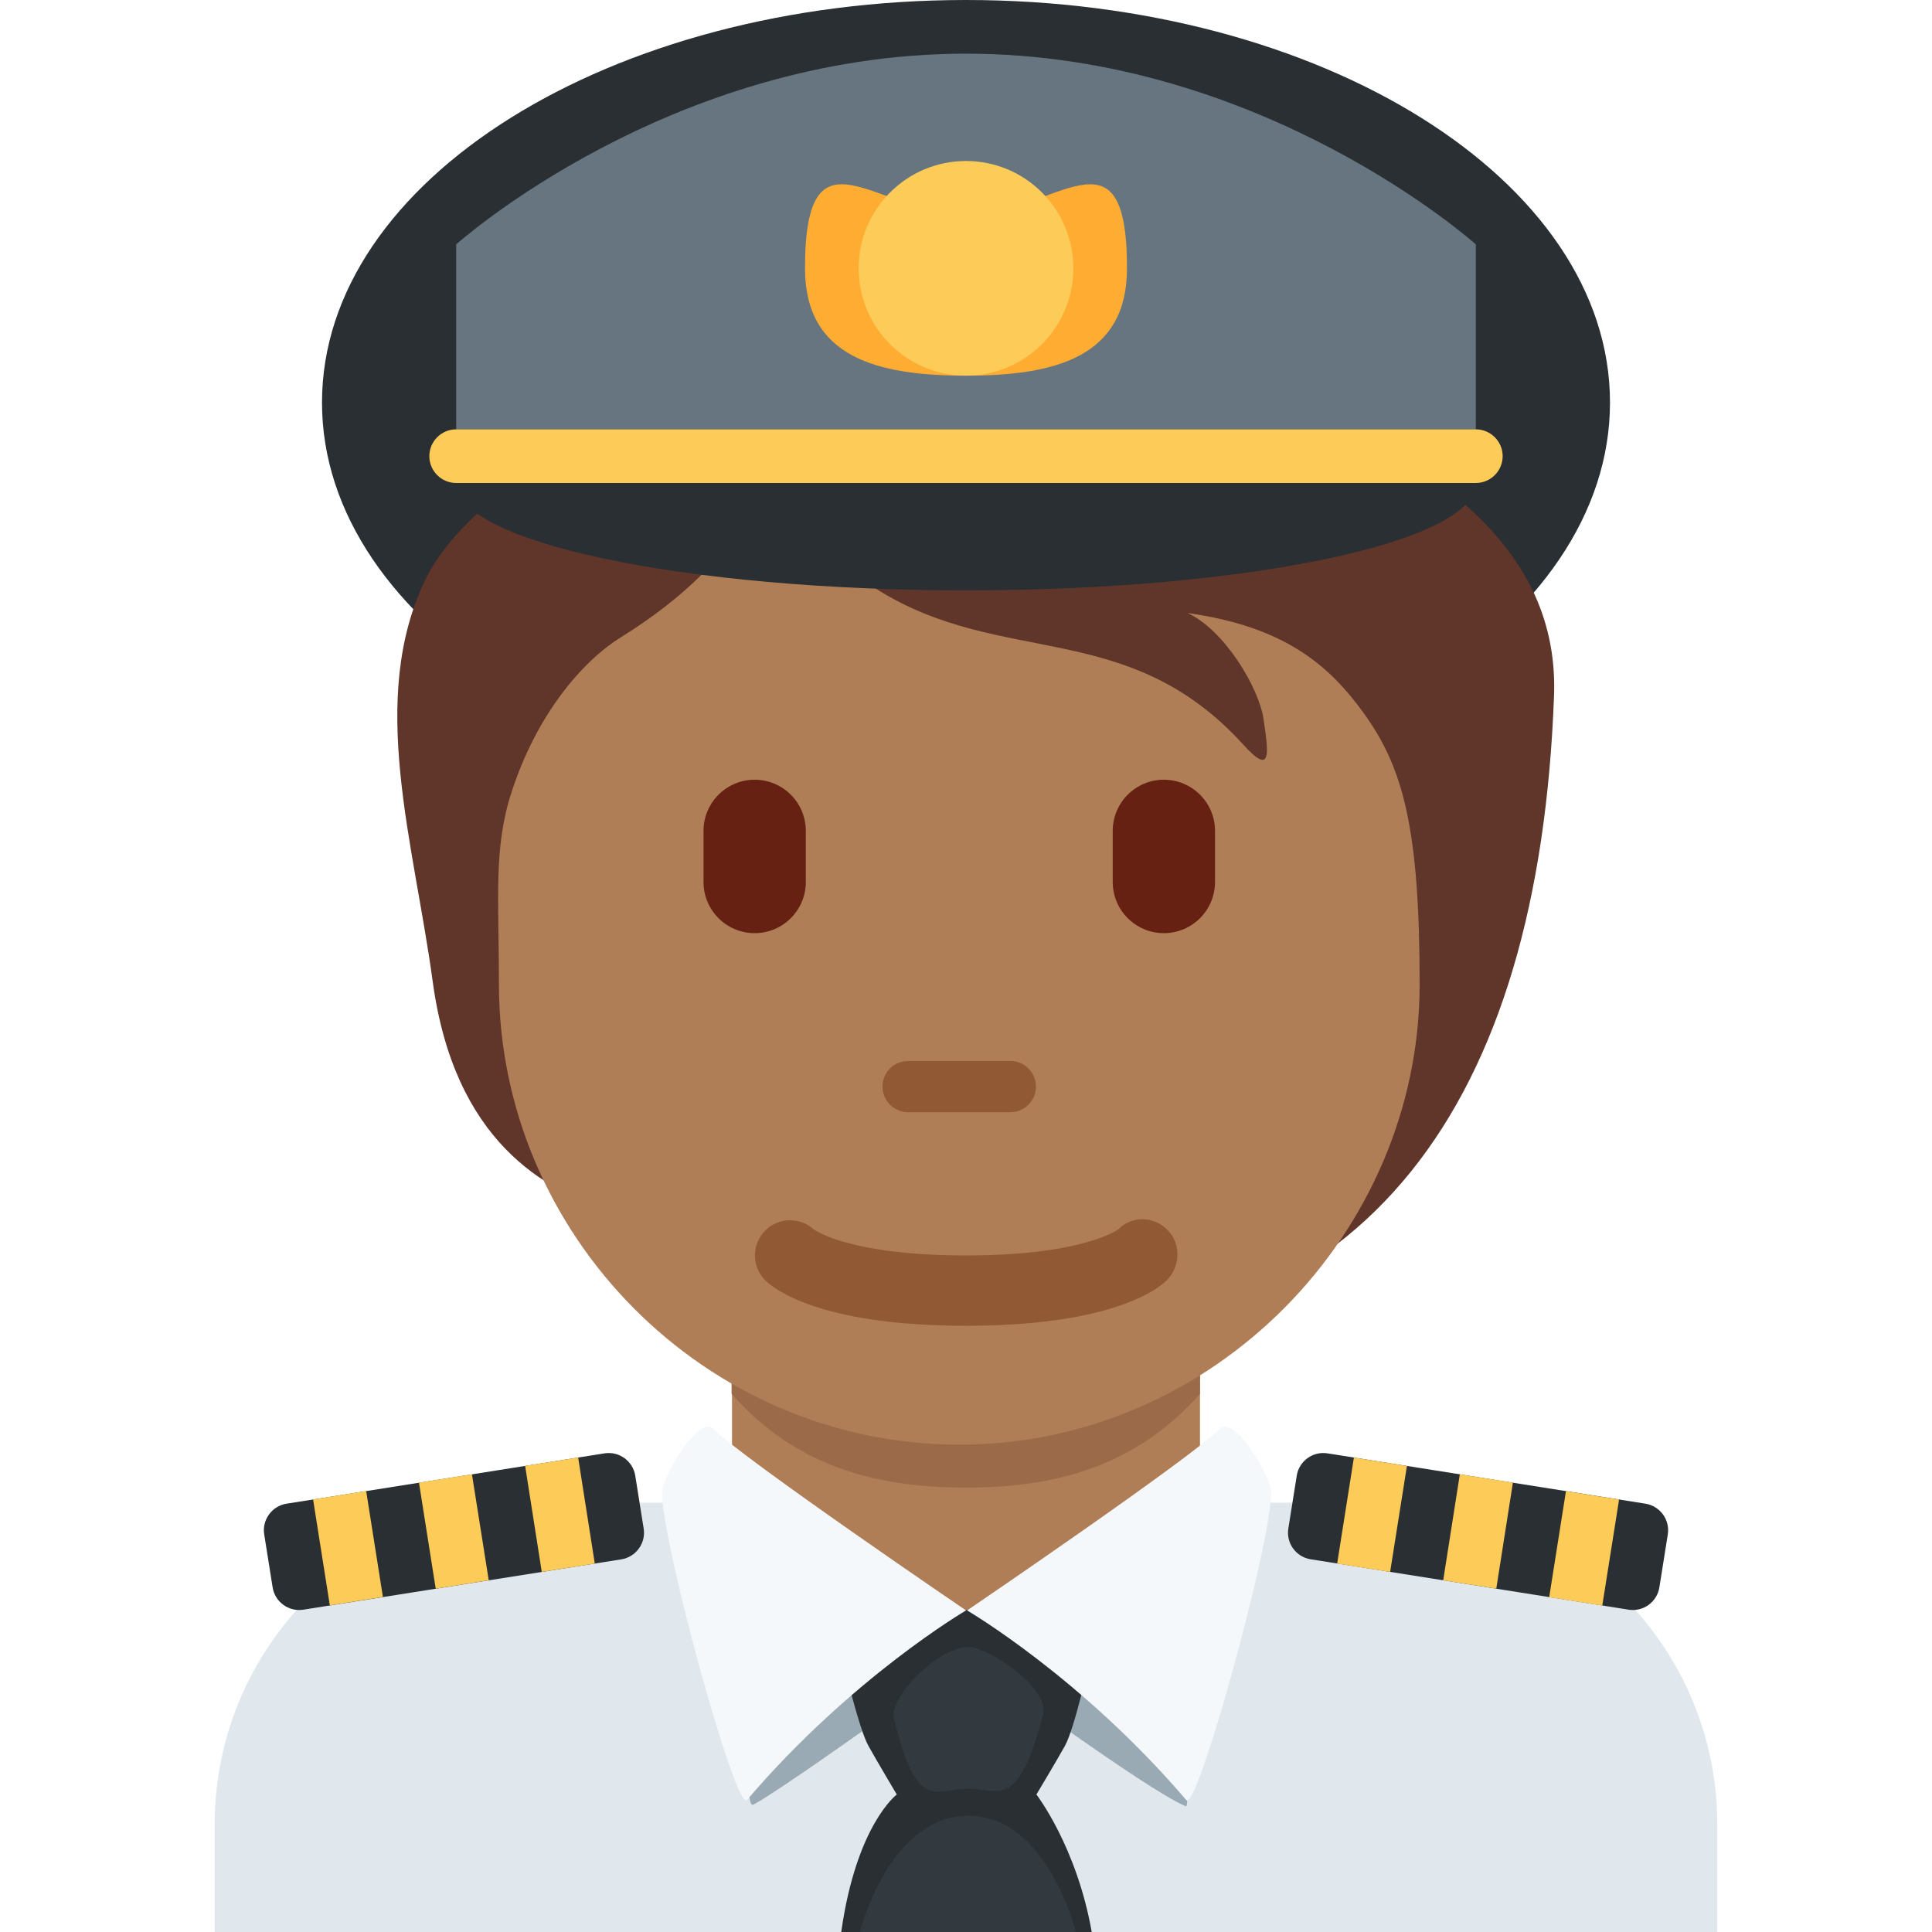
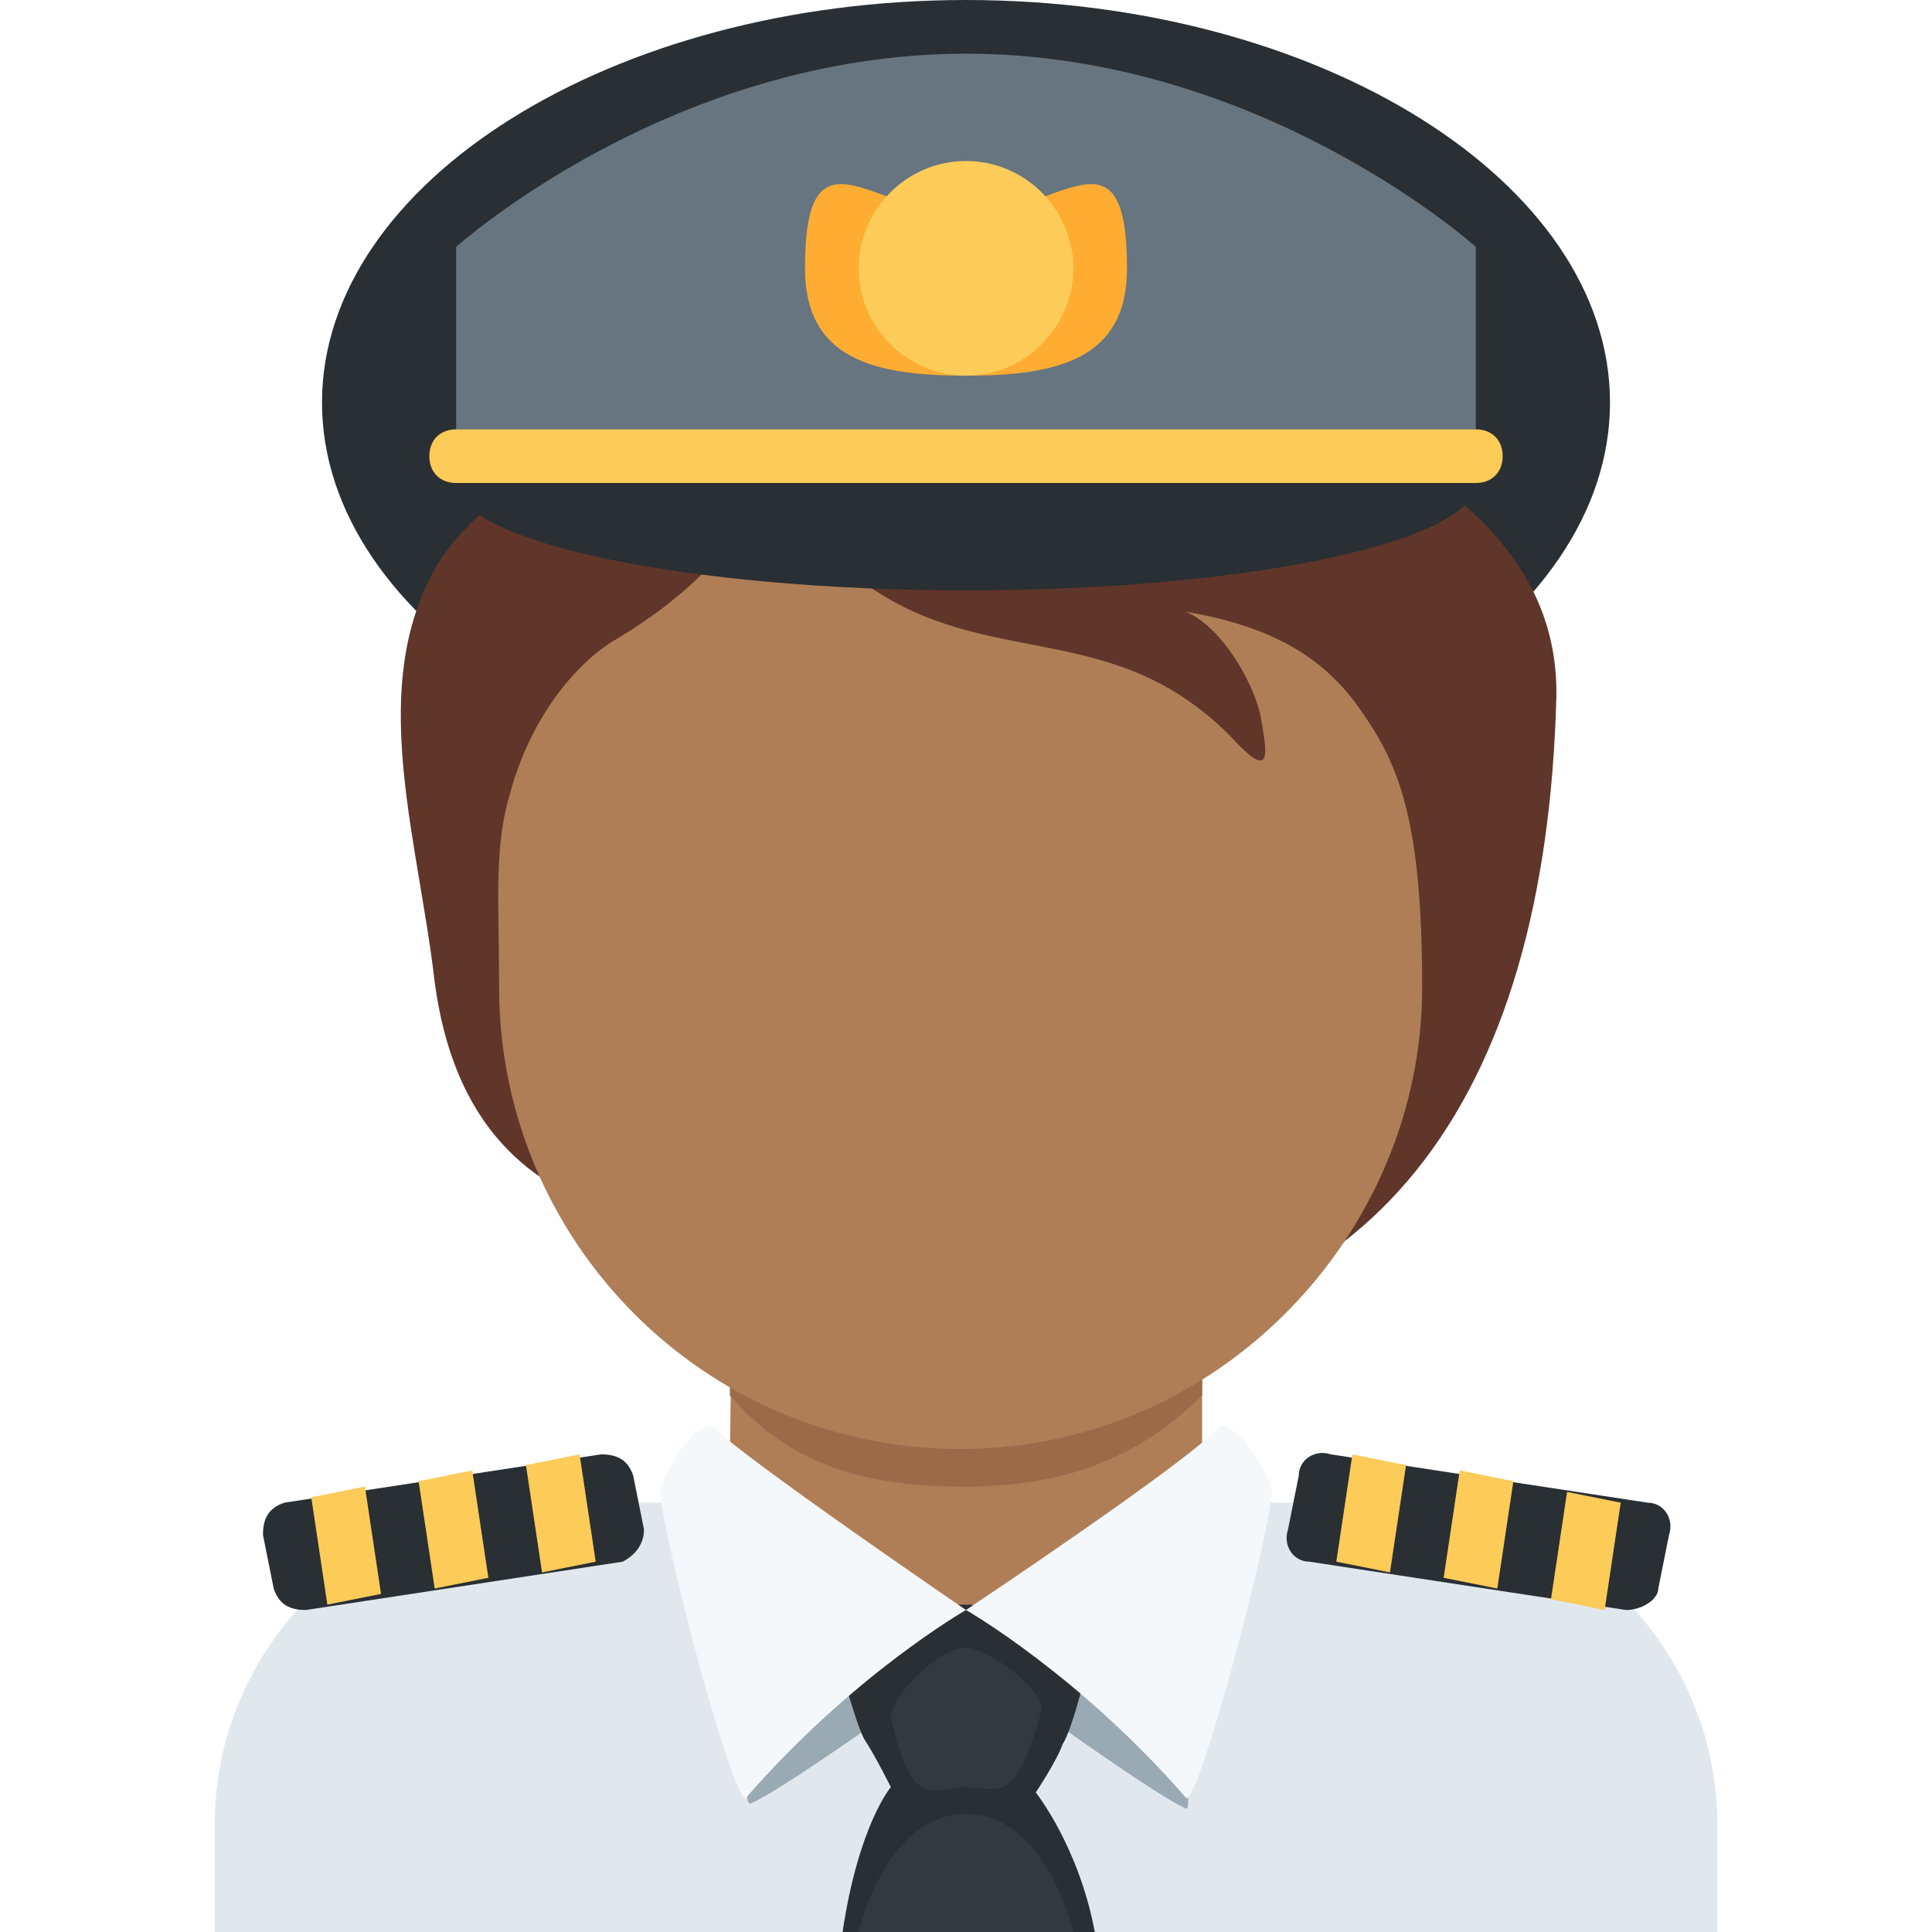
- <svg xmlns="http://www.w3.org/2000/svg" viewBox="0 0 36 36">
-   <path fill="#E1E8ED" d="M32 36v-2c0-3.314-2.685-6-6-6H10c-3.313 0-6 2.686-6 6v2h28z" />
-   <path fill="#292F33" d="M30 7.5c0 4.142-5.372 7.5-12 7.5-6.627 0-12-3.358-12-7.5S11.373 0 18 0c6.628 0 12 3.358 12 7.5" />
-   <path fill="#AF7E57" d="M13.64 28.101c1.744 1.268 2.848 1.963 4.36 1.963 1.512 0 2.616-.696 4.36-1.963V24.29h-8.72v3.811z" />
-   <path fill="#9B6A49" d="M13.632 25.973c1.216 1.374 2.724 1.746 4.364 1.746 1.639 0 3.147-.373 4.364-1.746v-3.491h-8.728v3.491z" />
-   <path fill="#60352A" d="M17.696 5.37c-1.925-.623.39-.581-.743.891-2.944.057-7.957 2.309-9.03 4.545-1.069 2.228-.215 4.871.14 7.484.403 2.96 2.067 3.907 3.397 4.303 1.914 2.529 3.949 2.421 7.366 2.421 6.672 0 9.85-4.464 10.131-12.047.171-4.587-6.42-6.031-11.261-7.597z" />
-   <path fill="#AF7E57" d="M25.413 13.291c-.646-.894-1.472-1.614-3.284-1.868.68.311 1.331 1.387 1.416 1.982.085.595.17 1.076-.368.481-2.155-2.382-4.502-1.444-6.827-2.899-1.625-1.017-2.12-2.141-2.12-2.141s-.198 1.5-2.661 3.029c-.714.443-1.566 1.43-2.038 2.888-.34 1.048-.234 1.982-.234 3.578 0 4.66 3.841 8.578 8.578 8.578s8.578-3.953 8.578-8.578c0-2.899-.304-4.031-1.04-5.05z" />
-   <path fill="#915A34" d="M18.827 20.724h-1.906c-.263 0-.477-.213-.477-.477s.213-.477.477-.477h1.906c.263 0 .477.213.477.477s-.213.477-.477.477z" />
-   <path fill="#662113" d="M14.062 17.388c-.526 0-.953-.427-.953-.953v-.953c0-.526.427-.953.953-.953s.953.427.953.953v.953c0 .526-.427.953-.953.953zm7.625 0c-.526 0-.953-.427-.953-.953v-.953c0-.526.427-.953.953-.953s.953.427.953.953v.953c0 .526-.427.953-.953.953z" />
-   <path fill="#915A34" d="M18 24.704c-2.754 0-3.6-.705-3.741-.848-.256-.256-.256-.671 0-.927.248-.248.646-.255.902-.023.052.037.721.487 2.839.487 2.2 0 2.836-.485 2.842-.49.256-.255.657-.243.913.015.256.256.242.683-.014.938-.141.143-.987.848-3.741.848" />
-   <path fill="#292F33" d="M8.5 9c0-1.105 4.253-2 9.5-2s9.5.895 9.5 2-4.253 2-9.5 2-9.5-.895-9.5-2" />
-   <path fill="#66757F" d="M27.5 8h-19V4.554S12.458 1 18 1s9.5 3.554 9.5 3.554V8z" />
-   <path fill="#FFAC33" d="M15 5c0-2.792 1.343-1 3-1s3-1.792 3 1c0 1.657-1.343 2-3 2s-3-.343-3-2" />
-   <path fill="#FDCB58" d="M16 5c0-1.105.895-2 2-2s2 .895 2 2-.895 2-2 2-2-.895-2-2m11.5 4h-19c-.275 0-.5-.225-.5-.5s.225-.5.5-.5h19c.275 0 .5.225.5.5s-.225.5-.5.5" />
-   <path fill="#292F33" d="M11.578 29.056l-5.926.938c-.272.043-.529-.144-.572-.416l-.157-.988c-.043-.271.144-.528.416-.571l5.926-.938c.272-.043.529.145.572.415l.157.988c.043.271-.144.528-.416.572" />
-   <path fill="#FDCB58" d="M5.834 27.94l.989-.157.312 1.974-.989.157zm1.973-.313l.987-.156.313 1.975-.988.157zm1.978-.313l.988-.155.31 1.976-.988.155z" />
-   <path fill="#292F33" d="M30.348 29.994l-5.926-.939c-.272-.043-.459-.3-.416-.572l.157-.986c.043-.272.3-.459.572-.416l5.926.938c.271.043.459.3.416.572l-.157.987c-.043.272-.3.459-.572.416" />
-   <path fill="#FDCB58" d="M24.916 29.135l.312-1.975.988.156-.313 1.975zm1.976.312l.31-1.976.989.155-.31 1.976zm1.975.315l.312-1.976.99.156-.313 1.976z" />
-   <path fill="#99AAB5" d="M18.001 30.878s3.381 2.494 4.093 2.778c.156.063-.366-3.656-.366-3.656h-7.454s-.524 3.781-.232 3.625c.639-.343 3.959-2.747 3.959-2.747" />
-   <path fill="#292F33" d="M19.312 33.438s.375-.625.531-.906c.183-.329.453-1.57.453-1.57L18.108 30c0-.007-.16.006-.16.006l-.184.042-.172.062c-.218.07.094.008.094.015l-1.974.837s.287 1.241.47 1.57c.156.281.528.906.528.906s-.753.562-1.035 2.563h4.668c-.281-1.595-1.031-2.563-1.031-2.563" />
-   <path fill="#F5F8FA" d="M13.292 26.625c.566.566 4.709 3.383 4.709 3.383s-2.126 1.242-4.084 3.534c-.197.23-1.542-4.625-1.583-5.709-.012-.303.687-1.479.958-1.208m9.438 0c-.566.566-4.709 3.383-4.709 3.383s2.126 1.242 4.084 3.534c.196.23 1.542-4.625 1.583-5.709.012-.303-.687-1.479-.958-1.208" />
-   <path fill="#323A3F" d="M18.016 30.688c.39-.022 1.543.771 1.422 1.25-.461 1.827-.849 1.391-1.391 1.391-.611 0-.964.473-1.39-1.312-.094-.388.797-1.298 1.359-1.329M20.047 36h-4.024s.542-2.167 2.019-2.167S20.047 36 20.047 36" />
+ <svg xmlns="http://www.w3.org/2000/svg" version="1.1" id="Layer_1" x="0px" y="0px" viewBox="0 0 36 36" style="enable-background:new 0 0 36 36;" xml:space="preserve">
+   <style type="text/css">
+ 	.st0{fill:#E1E8ED;}
+ 	.st1{fill:#292F33;}
+ 	.st2{fill:#AF7E57;}
+ 	.st3{fill:#9B6A49;}
+ 	.st4{fill:#60352A;}
+ 	.st5{fill:#66757F;}
+ 	.st6{fill:#FFAC33;}
+ 	.st7{fill:#FDCB58;}
+ 	.st8{fill:#99AAB5;}
+ 	.st9{fill:#F5F8FA;}
+ 	.st10{fill:#323A3F;}
+ </style>
+   <path class="st0" d="M32,36v-2c0-3.3-2.7-6-6-6H10c-3.3,0-6,2.7-6,6v2H32z" />
+   <path class="st1" d="M30,7.5c0,4.1-5.4,7.5-12,7.5c-6.6,0-12-3.4-12-7.5S11.4,0,18,0C24.6,0,30,3.4,30,7.5" />
+   <path class="st2" d="M13.6,28.1c1.7,1.3,2.8,2,4.4,2s2.6-0.7,4.4-2v-3.8h-8.7C13.6,24.3,13.6,28.1,13.6,28.1z" />
+   <path class="st3" d="M13.6,26c1.2,1.4,2.7,1.7,4.4,1.7c1.6,0,3.1-0.4,4.4-1.7v-3.5h-8.7C13.6,22.5,13.6,26,13.6,26z" />
+   <path class="st4" d="M17.7,5.4c-1.9-0.6,0.4-0.6-0.7,0.9c-2.9,0.1-8,2.3-9,4.5c-1.1,2.2-0.2,4.9,0.1,7.5c0.4,3,2.1,3.9,3.4,4.3  c1.9,2.5,3.9,2.4,7.4,2.4c6.7,0,9.9-4.5,10.1-12C29.1,8.4,22.5,6.9,17.7,5.4z" />
+   <path class="st2" d="M25.4,13.3c-0.6-0.9-1.5-1.6-3.3-1.9c0.7,0.3,1.3,1.4,1.4,2c0.1,0.6,0.2,1.1-0.4,0.5c-2.2-2.4-4.5-1.4-6.8-2.9  c-1.6-1-2.1-2.1-2.1-2.1s-0.2,1.5-2.7,3c-0.7,0.4-1.6,1.4-2,2.9c-0.3,1-0.2,2-0.2,3.6c0,4.7,3.8,8.6,8.6,8.6s8.6-4,8.6-8.6  C26.5,15.4,26.1,14.3,25.4,13.3z" />
+   <path class="st1" d="M8.5,9c0-1.1,4.3-2,9.5-2s9.5,0.9,9.5,2s-4.3,2-9.5,2S8.5,10.1,8.5,9" />
+   <path class="st5" d="M27.5,8h-19V4.6c0,0,4-3.6,9.5-3.6s9.5,3.6,9.5,3.6V8z" />
+   <path class="st6" d="M15,5c0-2.8,1.3-1,3-1s3-1.8,3,1c0,1.7-1.3,2-3,2S15,6.7,15,5" />
+   <path class="st7" d="M16,5c0-1.1,0.9-2,2-2s2,0.9,2,2s-0.9,2-2,2S16,6.1,16,5 M27.5,9h-19C8.2,9,8,8.8,8,8.5S8.2,8,8.5,8h19  C27.8,8,28,8.2,28,8.5S27.8,9,27.5,9" />
+   <path class="st1" d="M11.6,29.1L5.7,30c-0.3,0-0.5-0.1-0.6-0.4l-0.2-1c0-0.3,0.1-0.5,0.4-0.6l5.9-0.9c0.3,0,0.5,0.1,0.6,0.4l0.2,1  C12,28.8,11.8,29,11.6,29.1" />
+   <path class="st7" d="M5.8,27.9l1-0.2l0.3,2l-1,0.2L5.8,27.9z M7.8,27.6l1-0.2l0.3,2l-1,0.2L7.8,27.6z M9.8,27.3l1-0.2l0.3,2l-1,0.2  L9.8,27.3z" />
+   <path class="st1" d="M30.3,30l-5.9-0.9c-0.3,0-0.5-0.3-0.4-0.6l0.2-1c0-0.3,0.3-0.5,0.6-0.4l5.9,0.9c0.3,0,0.5,0.3,0.4,0.6l-0.2,1  C30.9,29.8,30.6,30,30.3,30" />
+   <path class="st7" d="M24.9,29.1l0.3-2l1,0.2l-0.3,2L24.9,29.1z M26.9,29.4l0.3-2l1,0.2l-0.3,2L26.9,29.4z M28.9,29.8l0.3-2l1,0.2  l-0.3,2L28.9,29.8z" />
+   <path class="st8" d="M18,30.9c0,0,3.4,2.5,4.1,2.8c0.2,0.1-0.4-3.7-0.4-3.7h-7.5c0,0-0.5,3.8-0.2,3.6C14.7,33.3,18,30.9,18,30.9" />
+   <path class="st1" d="M19.3,33.4c0,0,0.4-0.6,0.5-0.9c0.2-0.3,0.5-1.6,0.5-1.6l-2.2-1c0,0-0.2,0-0.2,0l-0.2,0l-0.2,0.1  c-0.2,0.1,0.1,0,0.1,0l-2,0.8c0,0,0.3,1.2,0.5,1.6c0.2,0.3,0.5,0.9,0.5,0.9S16,34,15.7,36h4.7C20.1,34.4,19.3,33.4,19.3,33.4" />
+   <path class="st9" d="M13.3,26.6C13.9,27.2,18,30,18,30s-2.1,1.2-4.1,3.5c-0.2,0.2-1.5-4.6-1.6-5.7C12.3,27.5,13,26.4,13.3,26.6   M22.7,26.6C22.2,27.2,18,30,18,30s2.1,1.2,4.1,3.5c0.2,0.2,1.5-4.6,1.6-5.7C23.7,27.5,23,26.4,22.7,26.6" />
+   <path class="st10" d="M18,30.7c0.4,0,1.5,0.8,1.4,1.2c-0.5,1.8-0.8,1.4-1.4,1.4c-0.6,0-1,0.5-1.4-1.3C16.6,31.6,17.5,30.7,18,30.7   M20,36h-4c0,0,0.5-2.2,2-2.2S20,36,20,36" />
</svg>
